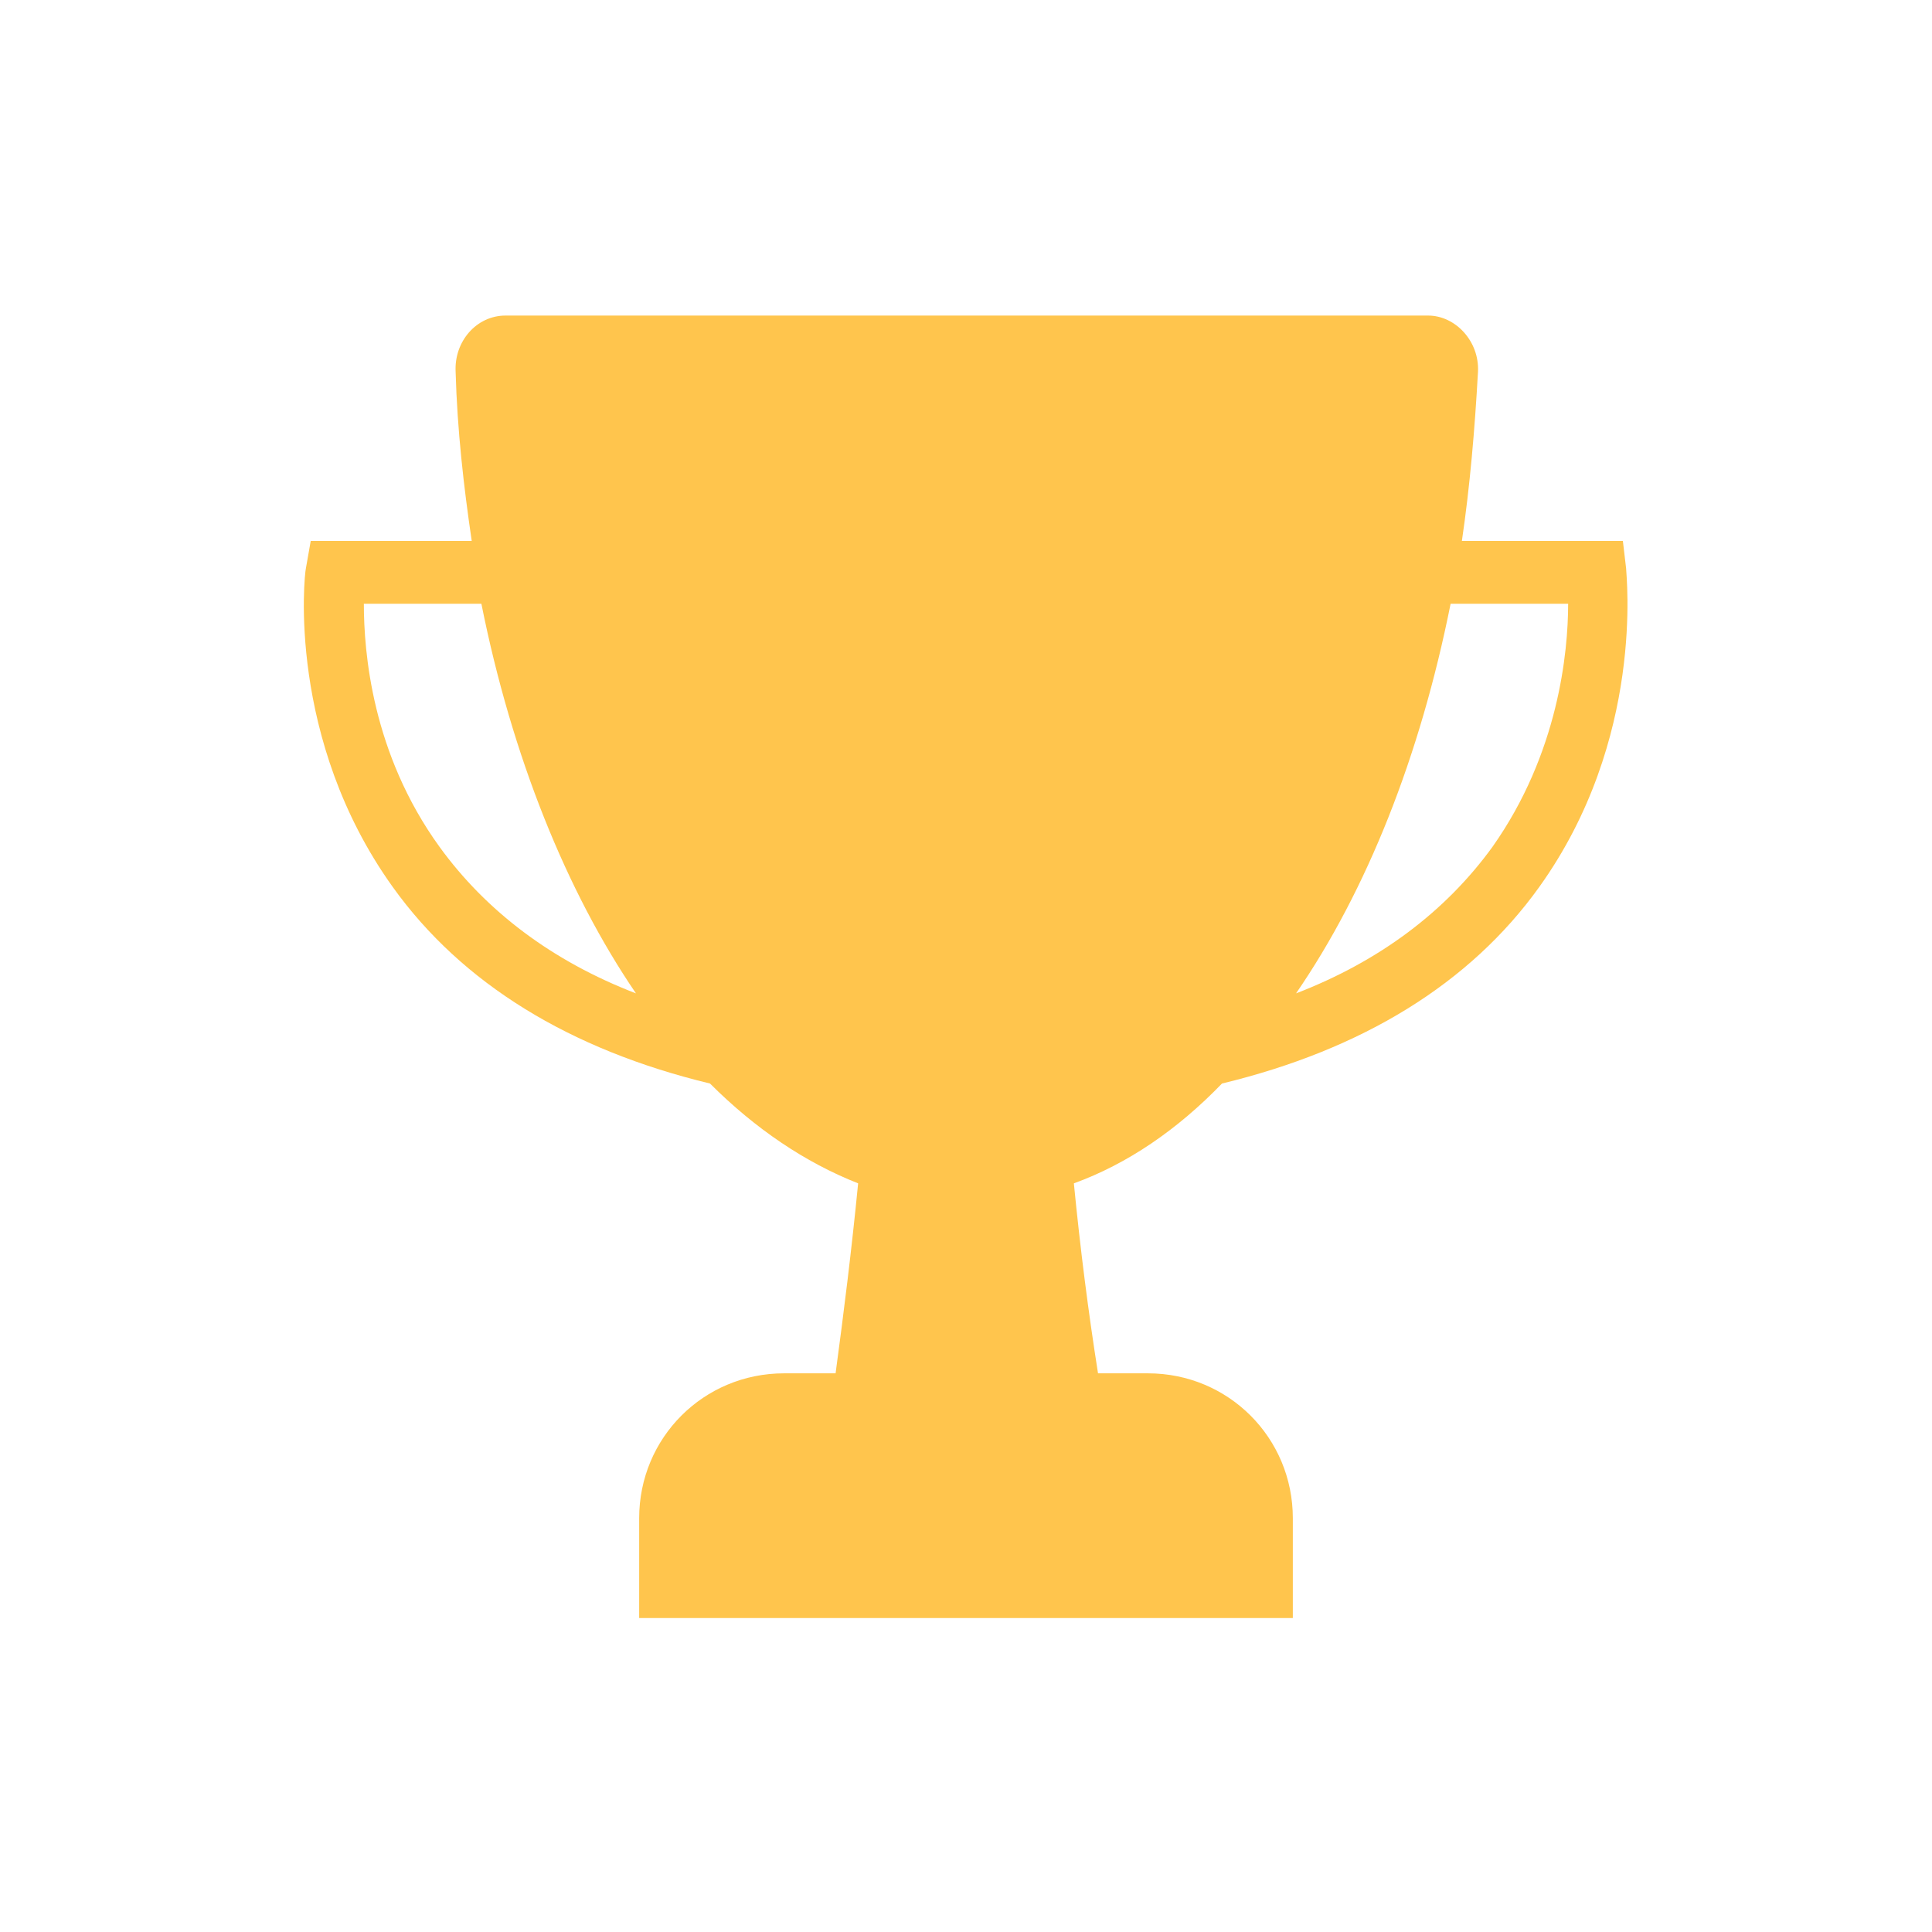
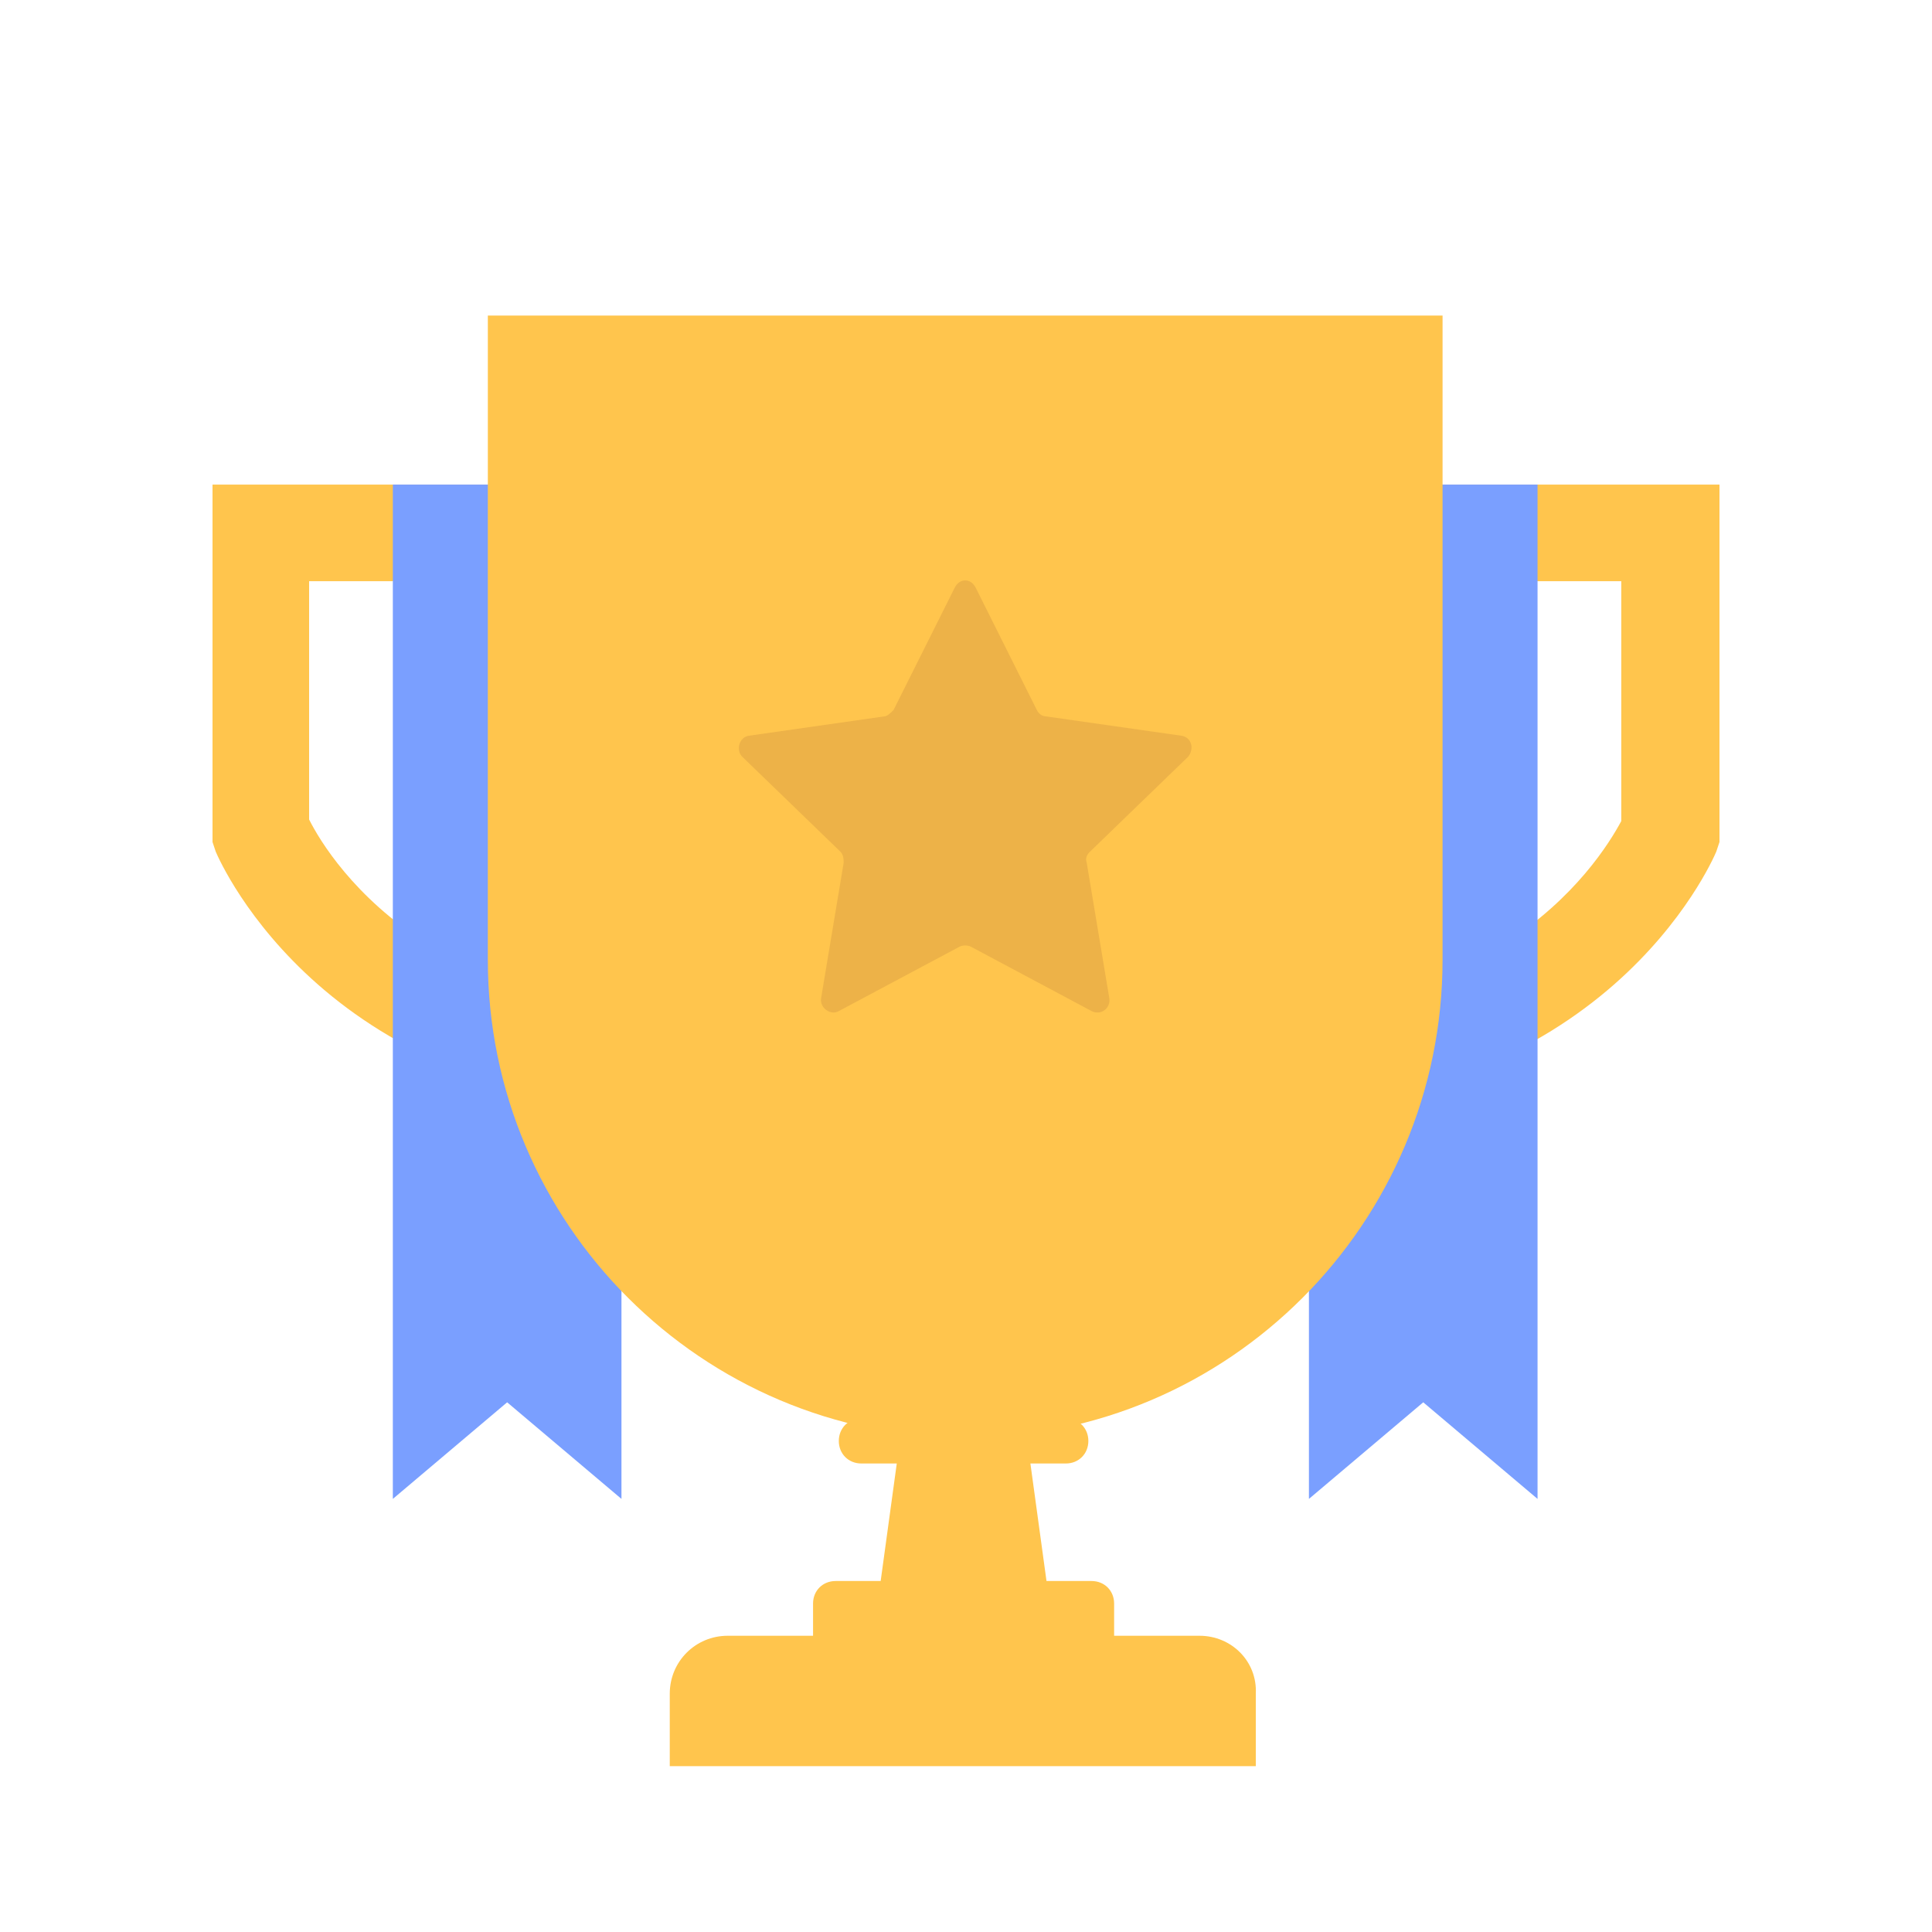
<svg xmlns="http://www.w3.org/2000/svg" width="800px" height="800px" viewBox="0 0 120 120" id="Layer_1" version="1.1" xml:space="preserve">
  <style type="text/css">
	.st0{fill:#FFC54D;}
+ 	.st1{fill:#7A9FFF;}
+ 	.st2{fill:#EDB248;}
</style>
-   <path class="st0" d="M101,35.3l-0.2-1.7h-10c0.5-3.4,0.8-6.9,1-10.5c0.1-1.9-1.4-3.5-3.1-3.5H31.4c-1.8,0-3.2,1.6-3.1,3.5  c0.1,3.6,0.5,7.1,1,10.5h-10L19,35.3c-0.1,0.4-1.2,10.6,5.4,19.8c4.3,6,11,10.1,19.7,12.2c2.8,2.8,5.9,4.9,9.2,6.2  c-0.4,4.1-0.9,8.1-1.4,11.8h-3.2c-5,0-9,4-9,9v6.2h40.6v-6.2c0-5-4-9-9-9h-3.1c-0.6-3.8-1.1-7.7-1.5-11.8c3.3-1.2,6.4-3.3,9.2-6.2  c8.7-2.1,15.4-6.2,19.7-12.2C102.2,45.9,101,35.7,101,35.3z M27.3,52.6c-4.2-5.8-4.7-12.1-4.7-15.1h7.3c1.9,9.5,5.3,17.9,9.6,24.2  C34.3,59.7,30.2,56.6,27.3,52.6z M92.7,52.6c-2.9,4-7,7.1-12.2,9.1c4.4-6.4,7.7-14.7,9.6-24.2h7.3C97.4,40.5,96.8,46.8,92.7,52.6z" />
+   <g>
+     <g>
+       <path class="st0" d="M74.5,101.6h-5.3v-2c0-0.8-0.6-1.4-1.4-1.4H65l-1-7.3h2.2c0.8,0,1.4-0.6,1.4-1.4s-0.6-1.4-1.4-1.4h-2.6    l-0.3-2h-6.9l-0.3,2h-2.6c-0.8,0-1.4,0.6-1.4,1.4s0.6,1.4,1.4,1.4h2.2l-1,7.3h-2.8c-0.8,0-1.4,0.6-1.4,1.4v2h-5.3    c-2,0-3.6,1.6-3.6,3.6v4.5H78v-4.5C78.1,103.2,76.5,101.6,74.5,101.6z" />
+       <path class="st0" d="M75.7,30.1v6h25V51c-1.4,2.6-8.5,14-29,11.5l-0.7,6c2.3,0.3,4.5,0.4,6.6,0.4c22,0,28.7-15.3,29-16l0.2-0.6    V30.1H75.7z" />
+       <path class="st0" d="M48.9,68.4l-0.7-6c-20.5,2.6-27.7-8.9-29-11.5V36.1h25v-6h-31v22.2l0.2,0.6c0.3,0.7,7,16,29,16    C44.4,68.8,46.6,68.7,48.9,68.4z" />
+     </g>
+     <g>
+       <polygon class="st1" points="81.3,30.1 81.3,93.1 88.4,87.1 95.5,93.1 95.5,30.1   " />
+       <polygon class="st1" points="24.4,93.1 31.5,87.1 38.6,93.1 38.6,30.1 24.4,30.1   " />
+     </g>
+     <path class="st0" d="M60,89.3L60,89.3c-16.4,0-29.7-13.3-29.7-29.7v-40h59.3v40C89.6,76,76.3,89.3,60,89.3z" />
+     <path class="st2" d="M60.6,36.5l3.8,7.6c0.1,0.2,0.3,0.4,0.6,0.4l8.4,1.2c0.6,0.1,0.8,0.8,0.4,1.3l-6.1,5.9   c-0.2,0.2-0.3,0.4-0.2,0.7l1.4,8.4c0.1,0.6-0.5,1.1-1.1,0.8l-7.5-4c-0.2-0.1-0.5-0.1-0.7,0l-7.5,4c-0.5,0.3-1.2-0.2-1.1-0.8   l1.4-8.4c0-0.2,0-0.5-0.2-0.7L46.1,47c-0.4-0.4-0.2-1.2,0.4-1.3l8.4-1.2c0.2,0,0.4-0.2,0.6-0.4l3.8-7.6   C59.6,35.9,60.3,35.9,60.6,36.5z" />
+   </g>
</svg>
